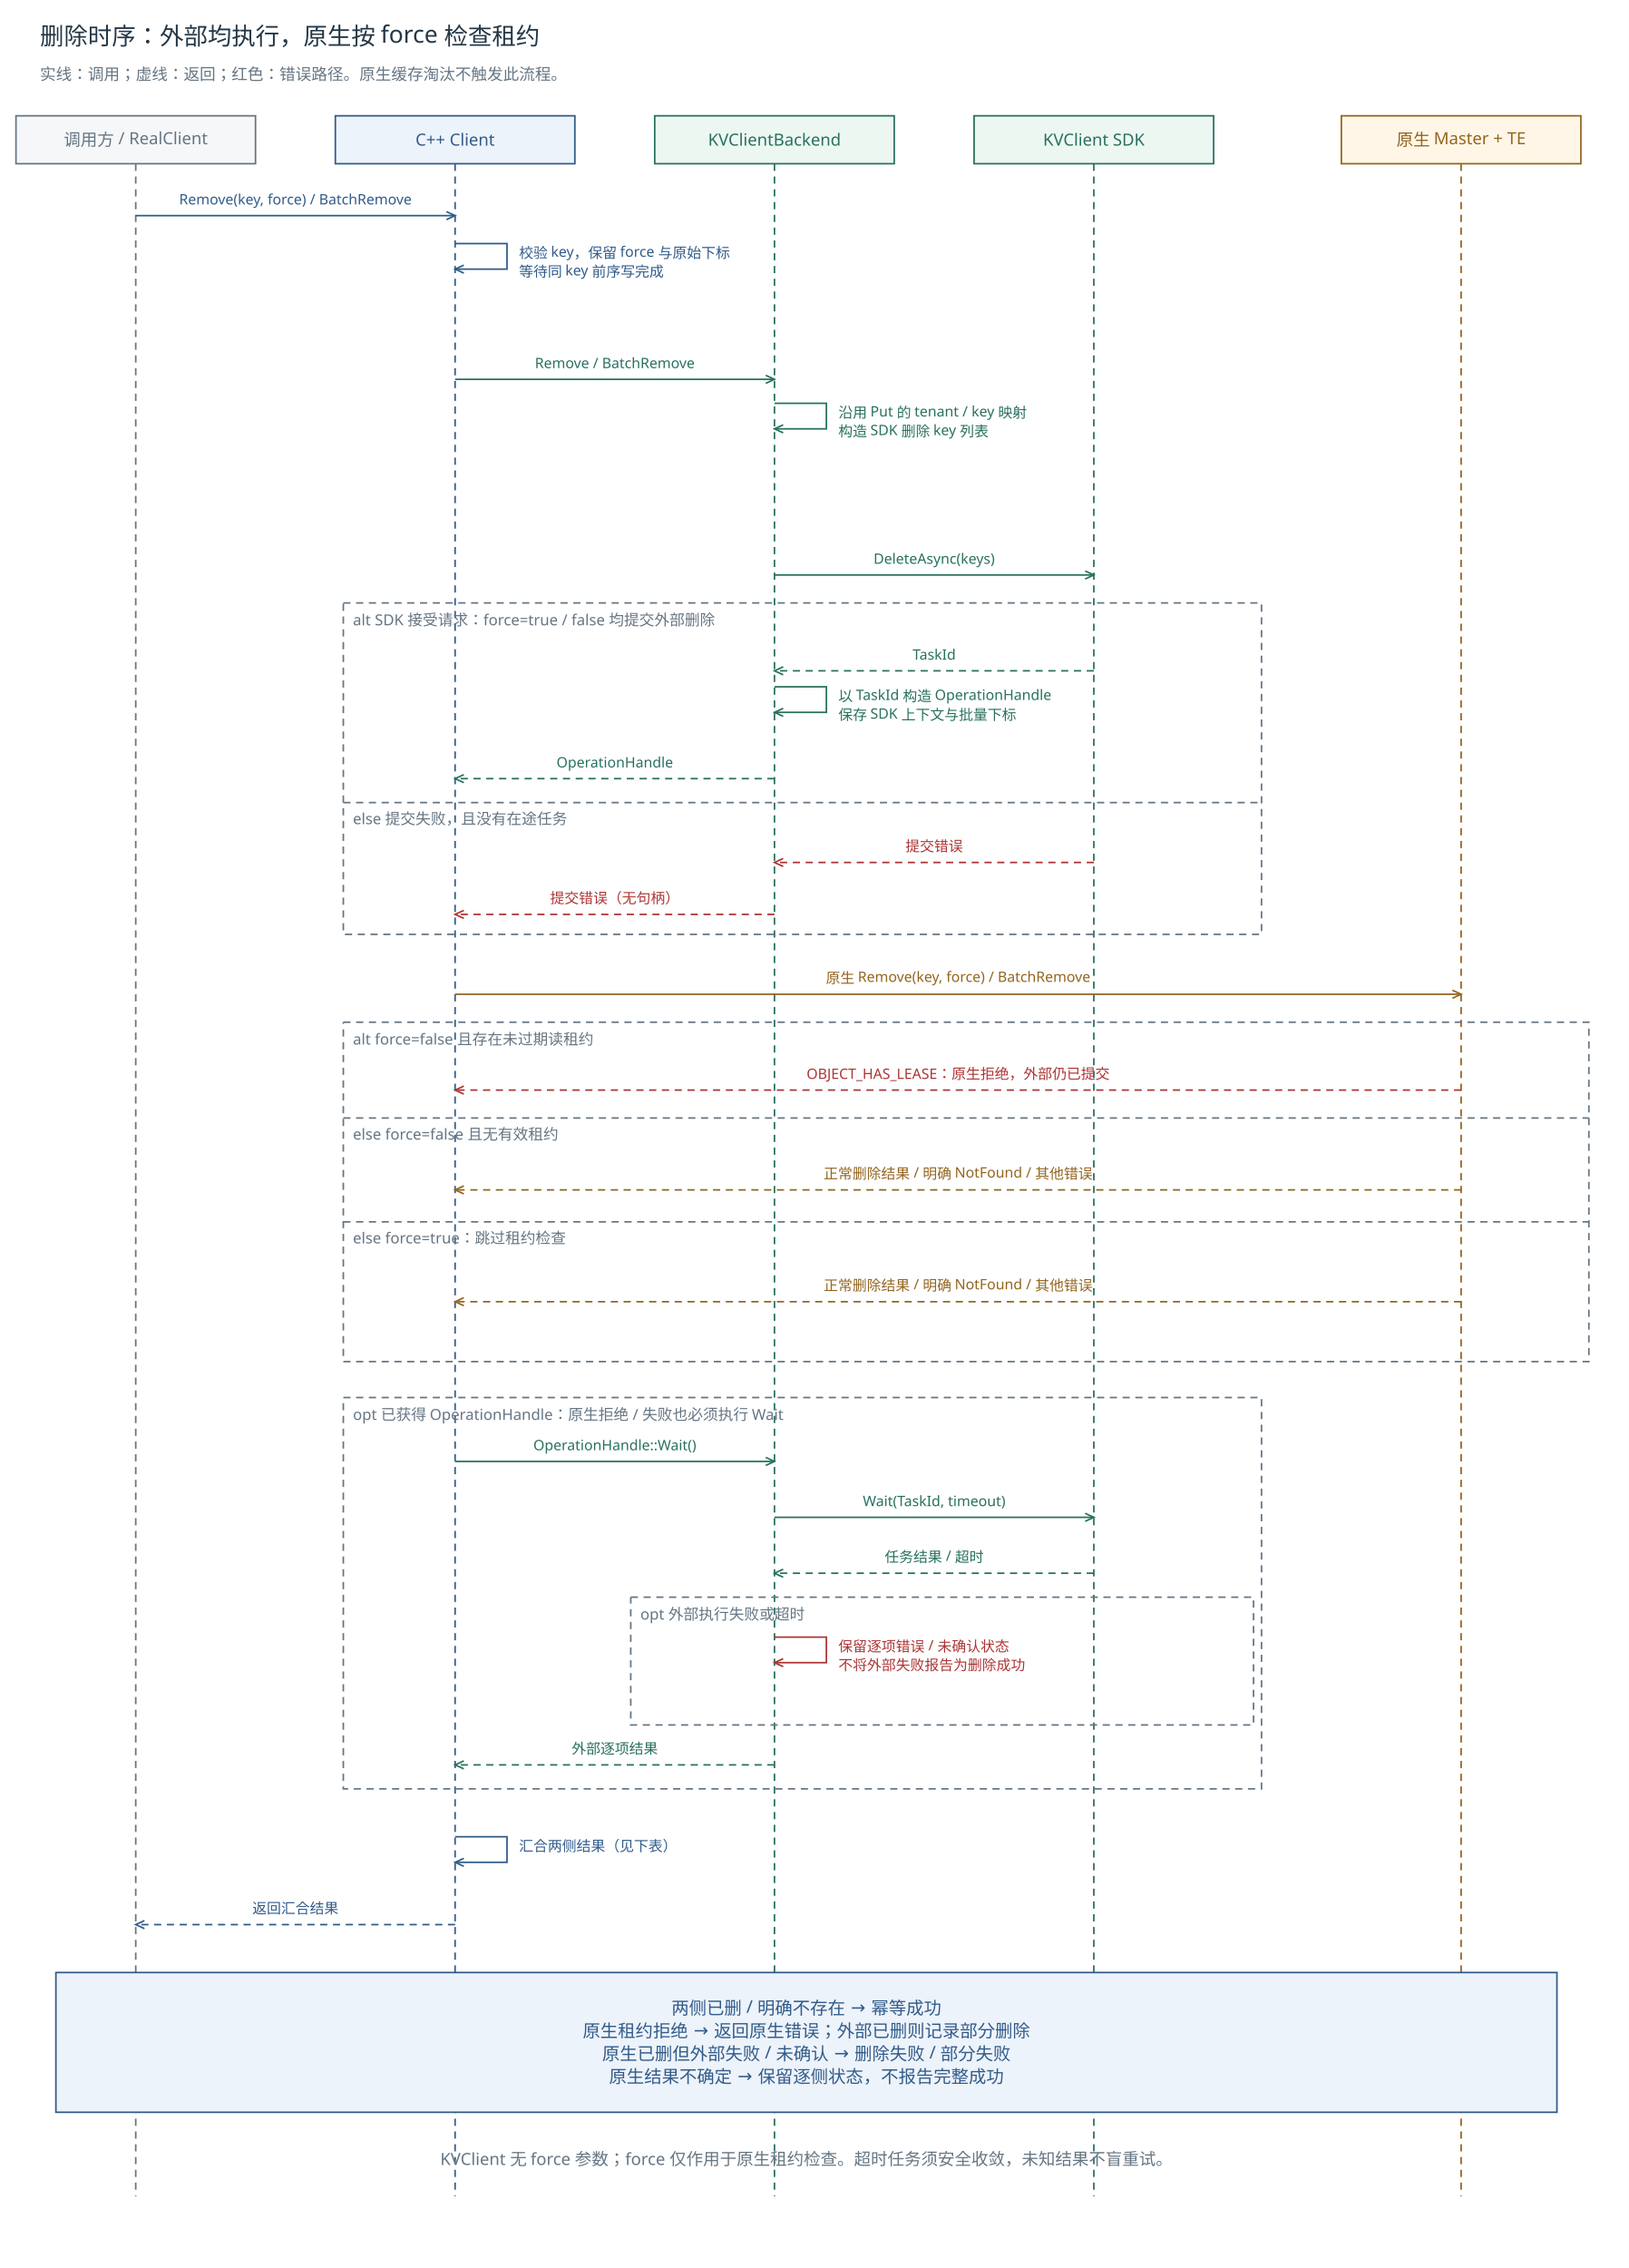
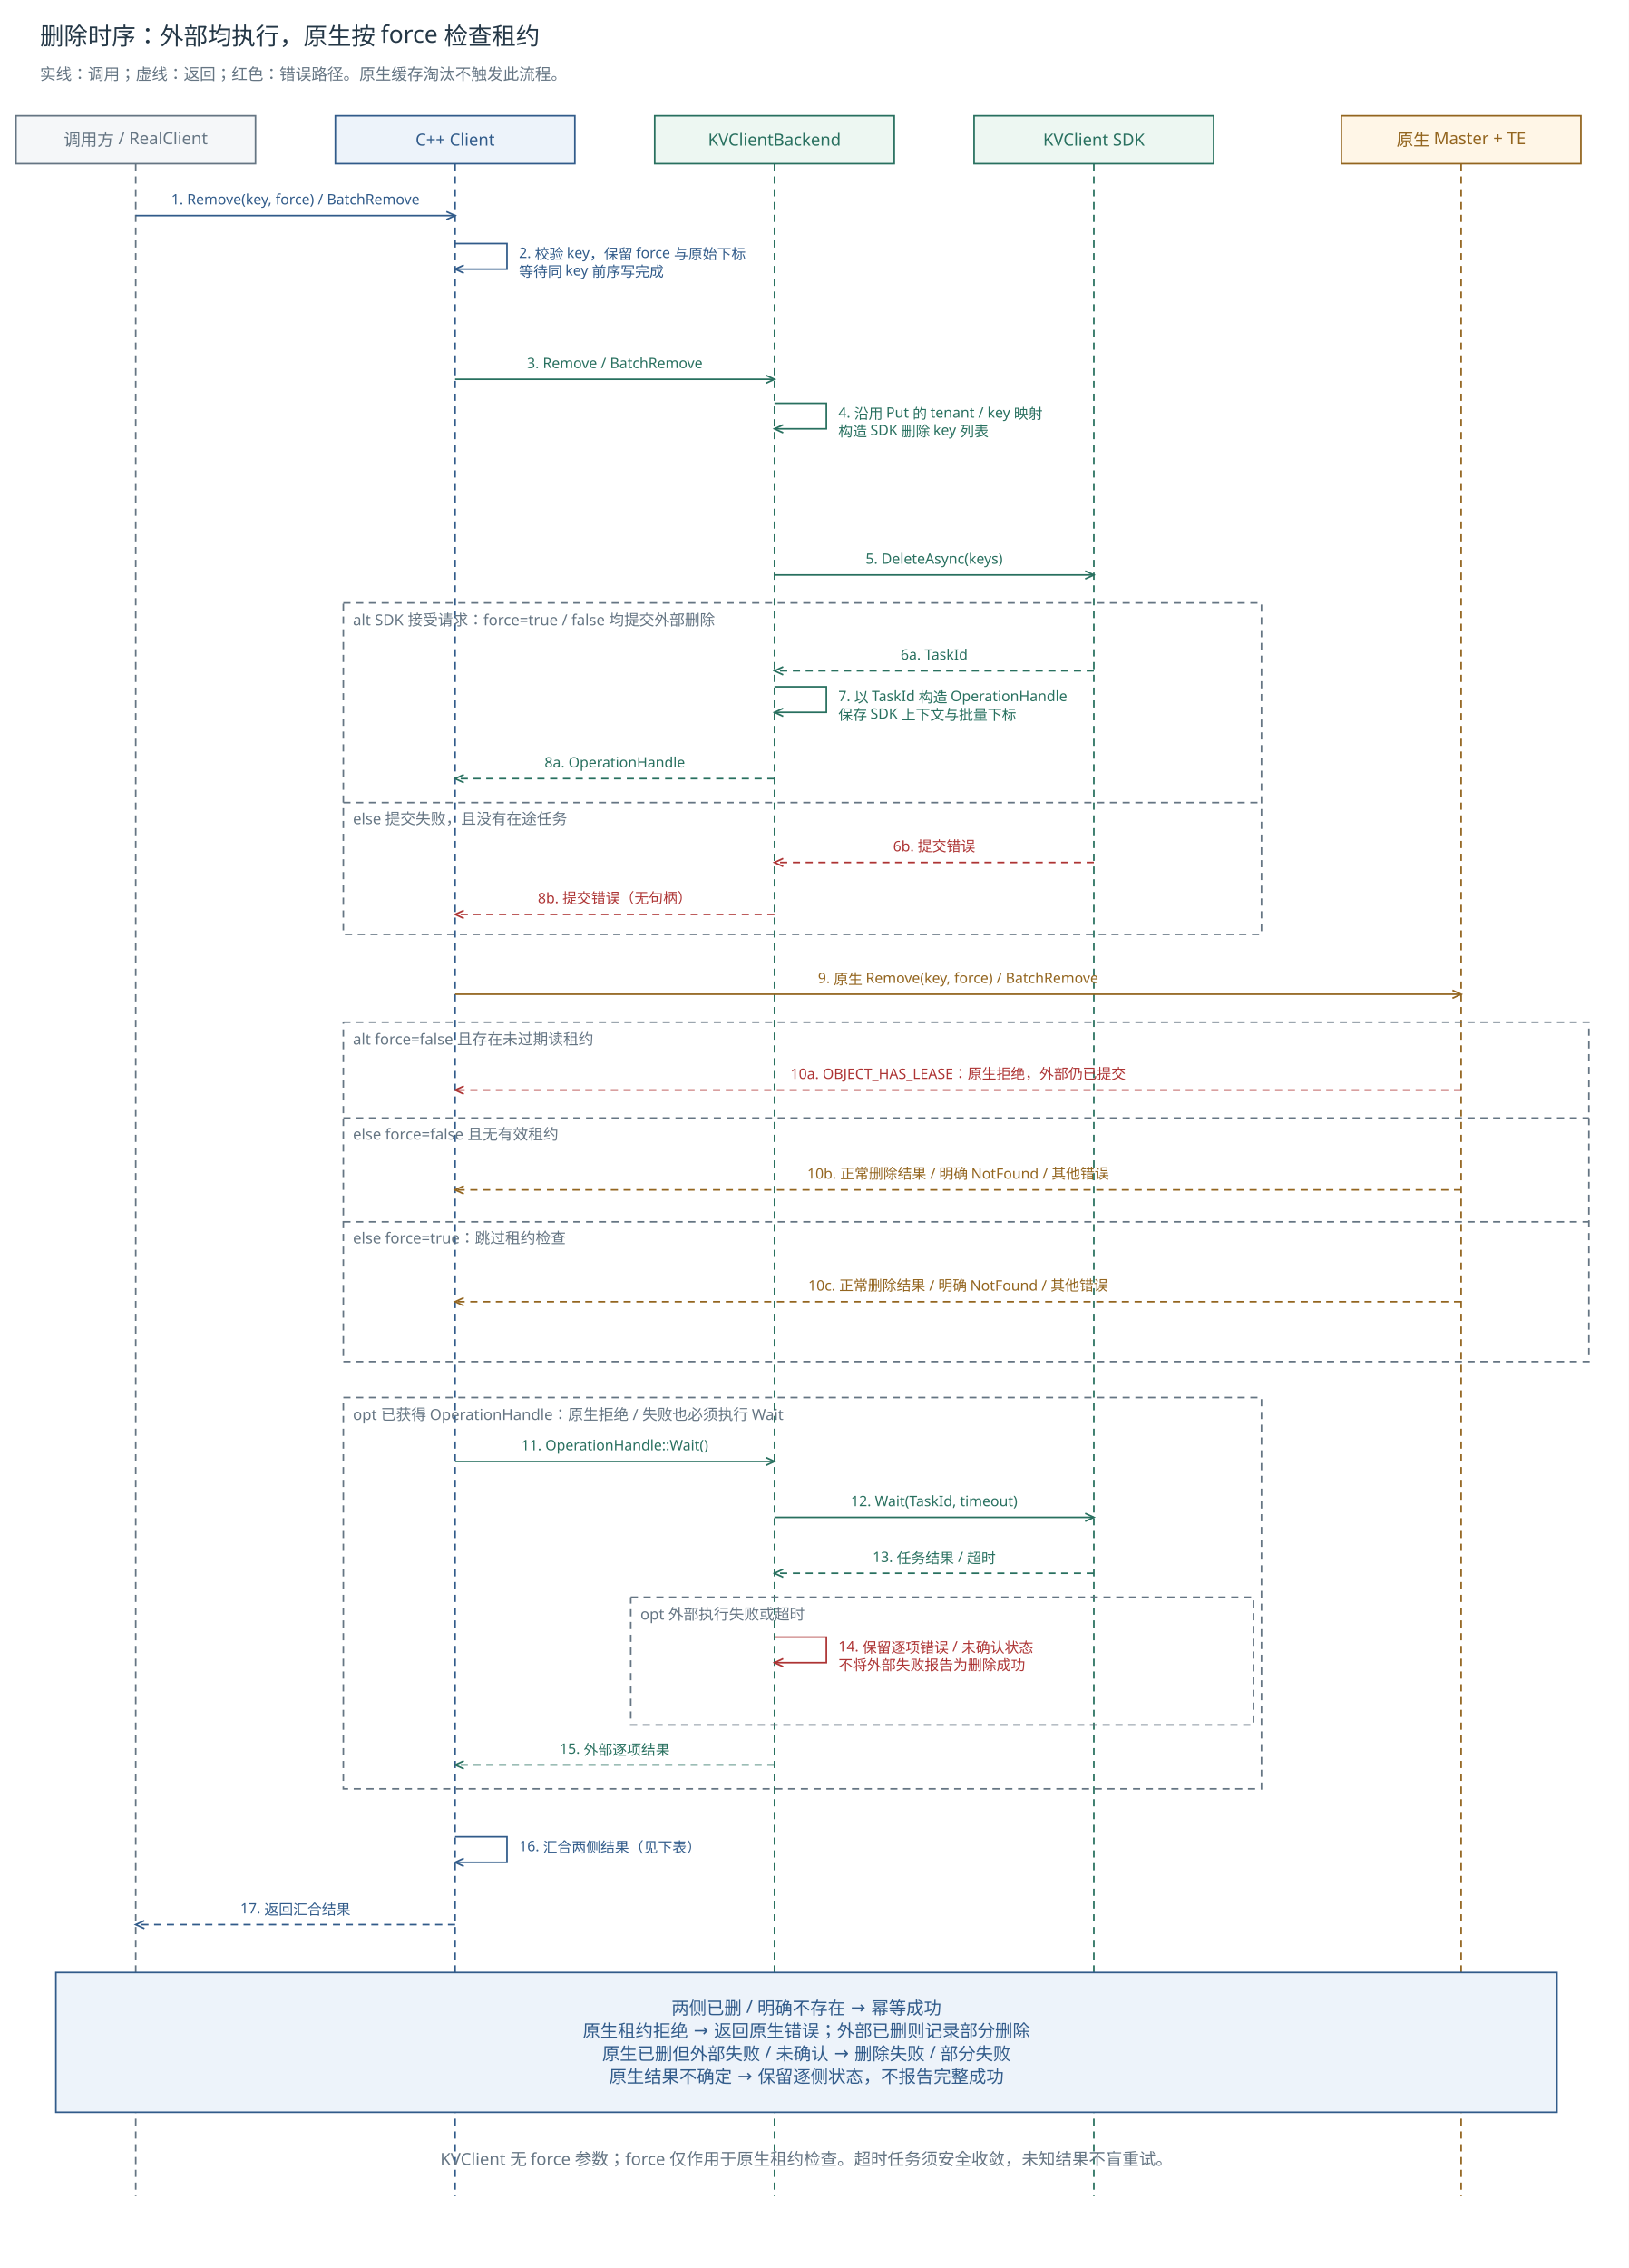
<svg xmlns="http://www.w3.org/2000/svg" width="2040" height="2840" viewBox="0 0 2040 2840">
  <rect width="100%" height="100%" fill="white" />
  <text x="50" y="56.0" font-family="Microsoft YaHei, sans-serif" font-size="30" text-anchor="start" fill="#243746">删除时序：外部均执行，原生按 force 检查租约</text>
  <text x="50" y="100.0" font-family="Microsoft YaHei, sans-serif" font-size="20" text-anchor="start" fill="#657583">实线：调用；虚线：返回；红色：错误路径。原生缓存淘汰不触发此流程。</text>
  <rect x="20" y="145" width="300" height="60" fill="#f5f7f9" stroke="#657583" stroke-width="2" />
  <text x="170.0" y="182.35" font-family="Microsoft YaHei, sans-serif" font-size="21" text-anchor="middle" fill="#657583">调用方 / RealClient</text>
  <polyline points="170,205 170,2750" fill="none" stroke="#657583" stroke-width="2" stroke-dasharray="9 7" />
  <rect x="420" y="145" width="300" height="60" fill="#edf3fa" stroke="#315b8a" stroke-width="2" />
  <text x="570.0" y="182.35" font-family="Microsoft YaHei, sans-serif" font-size="21" text-anchor="middle" fill="#315b8a">C++ Client</text>
  <polyline points="570,205 570,2750" fill="none" stroke="#315b8a" stroke-width="2" stroke-dasharray="9 7" />
  <rect x="820" y="145" width="300" height="60" fill="#edf7f2" stroke="#28705f" stroke-width="2" />
  <text x="970.0" y="182.35" font-family="Microsoft YaHei, sans-serif" font-size="21" text-anchor="middle" fill="#28705f">KVClientBackend</text>
  <polyline points="970,205 970,2750" fill="none" stroke="#28705f" stroke-width="2" stroke-dasharray="9 7" />
  <rect x="1220" y="145" width="300" height="60" fill="#edf7f2" stroke="#28705f" stroke-width="2" />
  <text x="1370.0" y="182.35" font-family="Microsoft YaHei, sans-serif" font-size="21" text-anchor="middle" fill="#28705f">KVClient SDK</text>
  <polyline points="1370,205 1370,2750" fill="none" stroke="#28705f" stroke-width="2" stroke-dasharray="9 7" />
  <rect x="1680" y="145" width="300" height="60" fill="#fff6e7" stroke="#93651f" stroke-width="2" />
  <text x="1830.0" y="182.35" font-family="Microsoft YaHei, sans-serif" font-size="21" text-anchor="middle" fill="#93651f">原生 Master + TE</text>
  <polyline points="1830,205 1830,2750" fill="none" stroke="#93651f" stroke-width="2" stroke-dasharray="9 7" />
-   <text x="370.0" y="256.0" font-family="Microsoft YaHei, sans-serif" font-size="18" text-anchor="middle" fill="#315b8a">Remove(key, force) / BatchRemove</text>
+   <text x="370.0" y="256.0" font-family="Microsoft YaHei, sans-serif" font-size="18" text-anchor="middle" fill="#315b8a">1. Remove(key, force) / BatchRemove</text>
  <polyline points="170,270 570,270" fill="none" stroke="#315b8a" stroke-width="2" />
  <polyline points="559.092,275.002 570,270 559.092,264.998" fill="none" stroke="#315b8a" stroke-width="2" />
  <polyline points="570,305 635,305 635,337 570,337" fill="none" stroke="#315b8a" stroke-width="2" />
  <polyline points="580.908,331.998 570,337 580.908,342.002" fill="none" stroke="#315b8a" stroke-width="2" />
-   <text x="650" y="323.0" font-family="Microsoft YaHei, sans-serif" font-size="18" text-anchor="start" fill="#315b8a">校验 key，保留 force 与原始下标</text>
+   <text x="650" y="323.0" font-family="Microsoft YaHei, sans-serif" font-size="18" text-anchor="start" fill="#315b8a">2. 校验 key，保留 force 与原始下标</text>
  <text x="650" y="346.4" font-family="Microsoft YaHei, sans-serif" font-size="18" text-anchor="start" fill="#315b8a">等待同 key 前序写完成</text>
-   <text x="770.0" y="461.0" font-family="Microsoft YaHei, sans-serif" font-size="18" text-anchor="middle" fill="#28705f">Remove / BatchRemove</text>
+   <text x="770.0" y="461.0" font-family="Microsoft YaHei, sans-serif" font-size="18" text-anchor="middle" fill="#28705f">3. Remove / BatchRemove</text>
  <polyline points="570,475 970,475" fill="none" stroke="#28705f" stroke-width="2" />
  <polyline points="959.092,480.002 970,475 959.092,469.998" fill="none" stroke="#28705f" stroke-width="2" />
  <polyline points="970,505 1035,505 1035,537 970,537" fill="none" stroke="#28705f" stroke-width="2" />
  <polyline points="980.908,531.998 970,537 980.908,542.002" fill="none" stroke="#28705f" stroke-width="2" />
-   <text x="1050" y="523.0" font-family="Microsoft YaHei, sans-serif" font-size="18" text-anchor="start" fill="#28705f">沿用 Put 的 tenant / key 映射</text>
+   <text x="1050" y="523.0" font-family="Microsoft YaHei, sans-serif" font-size="18" text-anchor="start" fill="#28705f">4. 沿用 Put 的 tenant / key 映射</text>
  <text x="1050" y="546.4" font-family="Microsoft YaHei, sans-serif" font-size="18" text-anchor="start" fill="#28705f">构造 SDK 删除 key 列表</text>
-   <text x="1170.0" y="706.0" font-family="Microsoft YaHei, sans-serif" font-size="18" text-anchor="middle" fill="#28705f">DeleteAsync(keys)</text>
+   <text x="1170.0" y="706.0" font-family="Microsoft YaHei, sans-serif" font-size="18" text-anchor="middle" fill="#28705f">5. DeleteAsync(keys)</text>
  <polyline points="970,720 1370,720" fill="none" stroke="#28705f" stroke-width="2" />
  <polyline points="1359.092,725.002 1370,720 1359.092,714.998" fill="none" stroke="#28705f" stroke-width="2" />
  <polyline points="430,755 1580,755 1580,1170 430,1170 430,755" fill="none" stroke="#657583" stroke-width="2" stroke-dasharray="9 7" />
  <text x="442" y="783.0" font-family="Microsoft YaHei, sans-serif" font-size="19" text-anchor="start" fill="#657583">alt  SDK 接受请求：force=true / false 均提交外部删除</text>
-   <text x="1170.0" y="826.0" font-family="Microsoft YaHei, sans-serif" font-size="18" text-anchor="middle" fill="#28705f">TaskId</text>
+   <text x="1170.0" y="826.0" font-family="Microsoft YaHei, sans-serif" font-size="18" text-anchor="middle" fill="#28705f">6a. TaskId</text>
  <polyline points="1370,840 970,840" fill="none" stroke="#28705f" stroke-width="2" stroke-dasharray="9 7" />
  <polyline points="980.908,834.998 970,840 980.908,845.002" fill="none" stroke="#28705f" stroke-width="2" />
  <polyline points="970,860 1035,860 1035,892 970,892" fill="none" stroke="#28705f" stroke-width="2" />
  <polyline points="980.908,886.998 970,892 980.908,897.002" fill="none" stroke="#28705f" stroke-width="2" />
-   <text x="1050" y="878.0" font-family="Microsoft YaHei, sans-serif" font-size="18" text-anchor="start" fill="#28705f">以 TaskId 构造 OperationHandle</text>
+   <text x="1050" y="878.0" font-family="Microsoft YaHei, sans-serif" font-size="18" text-anchor="start" fill="#28705f">7. 以 TaskId 构造 OperationHandle</text>
  <text x="1050" y="901.4" font-family="Microsoft YaHei, sans-serif" font-size="18" text-anchor="start" fill="#28705f">保存 SDK 上下文与批量下标</text>
-   <text x="770.0" y="961.0" font-family="Microsoft YaHei, sans-serif" font-size="18" text-anchor="middle" fill="#28705f">OperationHandle</text>
+   <text x="770.0" y="961.0" font-family="Microsoft YaHei, sans-serif" font-size="18" text-anchor="middle" fill="#28705f">8a. OperationHandle</text>
  <polyline points="970,975 570,975" fill="none" stroke="#28705f" stroke-width="2" stroke-dasharray="9 7" />
  <polyline points="580.908,969.998 570,975 580.908,980.002" fill="none" stroke="#28705f" stroke-width="2" />
  <polyline points="430,1005 1580,1005" fill="none" stroke="#657583" stroke-width="2" stroke-dasharray="9 7" />
  <text x="442" y="1032.0" font-family="Microsoft YaHei, sans-serif" font-size="19" text-anchor="start" fill="#657583">else  提交失败，且没有在途任务</text>
-   <text x="1170.0" y="1066.0" font-family="Microsoft YaHei, sans-serif" font-size="18" text-anchor="middle" fill="#ad3434">提交错误</text>
+   <text x="1170.0" y="1066.0" font-family="Microsoft YaHei, sans-serif" font-size="18" text-anchor="middle" fill="#ad3434">6b. 提交错误</text>
  <polyline points="1370,1080 970,1080" fill="none" stroke="#ad3434" stroke-width="2" stroke-dasharray="9 7" />
  <polyline points="980.908,1074.998 970,1080 980.908,1085.002" fill="none" stroke="#ad3434" stroke-width="2" />
-   <text x="770.0" y="1131.0" font-family="Microsoft YaHei, sans-serif" font-size="18" text-anchor="middle" fill="#ad3434">提交错误（无句柄）</text>
+   <text x="770.0" y="1131.0" font-family="Microsoft YaHei, sans-serif" font-size="18" text-anchor="middle" fill="#ad3434">8b. 提交错误（无句柄）</text>
  <polyline points="970,1145 570,1145" fill="none" stroke="#ad3434" stroke-width="2" stroke-dasharray="9 7" />
  <polyline points="580.908,1139.998 570,1145 580.908,1150.002" fill="none" stroke="#ad3434" stroke-width="2" />
-   <text x="1200.0" y="1231.0" font-family="Microsoft YaHei, sans-serif" font-size="18" text-anchor="middle" fill="#93651f">原生 Remove(key, force) / BatchRemove</text>
+   <text x="1200.0" y="1231.0" font-family="Microsoft YaHei, sans-serif" font-size="18" text-anchor="middle" fill="#93651f">9. 原生 Remove(key, force) / BatchRemove</text>
  <polyline points="570,1245 1830,1245" fill="none" stroke="#93651f" stroke-width="2" />
  <polyline points="1819.092,1250.002 1830,1245 1819.092,1239.998" fill="none" stroke="#93651f" stroke-width="2" />
  <polyline points="430,1280 1990,1280 1990,1705 430,1705 430,1280" fill="none" stroke="#657583" stroke-width="2" stroke-dasharray="9 7" />
  <text x="442" y="1308.0" font-family="Microsoft YaHei, sans-serif" font-size="19" text-anchor="start" fill="#657583">alt  force=false 且存在未过期读租约</text>
-   <text x="1200.0" y="1351.0" font-family="Microsoft YaHei, sans-serif" font-size="18" text-anchor="middle" fill="#ad3434">OBJECT_HAS_LEASE：原生拒绝，外部仍已提交</text>
+   <text x="1200.0" y="1351.0" font-family="Microsoft YaHei, sans-serif" font-size="18" text-anchor="middle" fill="#ad3434">10a. OBJECT_HAS_LEASE：原生拒绝，外部仍已提交</text>
  <polyline points="1830,1365 570,1365" fill="none" stroke="#ad3434" stroke-width="2" stroke-dasharray="9 7" />
  <polyline points="580.908,1359.998 570,1365 580.908,1370.002" fill="none" stroke="#ad3434" stroke-width="2" />
  <polyline points="430,1400 1990,1400" fill="none" stroke="#657583" stroke-width="2" stroke-dasharray="9 7" />
  <text x="442" y="1427.0" font-family="Microsoft YaHei, sans-serif" font-size="19" text-anchor="start" fill="#657583">else  force=false 且无有效租约</text>
-   <text x="1200.0" y="1476.0" font-family="Microsoft YaHei, sans-serif" font-size="18" text-anchor="middle" fill="#93651f">正常删除结果 / 明确 NotFound / 其他错误</text>
+   <text x="1200.0" y="1476.0" font-family="Microsoft YaHei, sans-serif" font-size="18" text-anchor="middle" fill="#93651f">10b. 正常删除结果 / 明确 NotFound / 其他错误</text>
  <polyline points="1830,1490 570,1490" fill="none" stroke="#93651f" stroke-width="2" stroke-dasharray="9 7" />
  <polyline points="580.908,1484.998 570,1490 580.908,1495.002" fill="none" stroke="#93651f" stroke-width="2" />
  <polyline points="430,1530 1990,1530" fill="none" stroke="#657583" stroke-width="2" stroke-dasharray="9 7" />
  <text x="442" y="1557.0" font-family="Microsoft YaHei, sans-serif" font-size="19" text-anchor="start" fill="#657583">else  force=true：跳过租约检查</text>
-   <text x="1200.0" y="1616.0" font-family="Microsoft YaHei, sans-serif" font-size="18" text-anchor="middle" fill="#93651f">正常删除结果 / 明确 NotFound / 其他错误</text>
+   <text x="1200.0" y="1616.0" font-family="Microsoft YaHei, sans-serif" font-size="18" text-anchor="middle" fill="#93651f">10c. 正常删除结果 / 明确 NotFound / 其他错误</text>
  <polyline points="1830,1630 570,1630" fill="none" stroke="#93651f" stroke-width="2" stroke-dasharray="9 7" />
  <polyline points="580.908,1624.998 570,1630 580.908,1635.002" fill="none" stroke="#93651f" stroke-width="2" />
  <polyline points="430,1750 1580,1750 1580,2240 430,2240 430,1750" fill="none" stroke="#657583" stroke-width="2" stroke-dasharray="9 7" />
  <text x="442" y="1778.0" font-family="Microsoft YaHei, sans-serif" font-size="19" text-anchor="start" fill="#657583">opt  已获得 OperationHandle：原生拒绝 / 失败也必须执行 Wait</text>
-   <text x="770.0" y="1816.0" font-family="Microsoft YaHei, sans-serif" font-size="18" text-anchor="middle" fill="#28705f">OperationHandle::Wait()</text>
+   <text x="770.0" y="1816.0" font-family="Microsoft YaHei, sans-serif" font-size="18" text-anchor="middle" fill="#28705f">11. OperationHandle::Wait()</text>
  <polyline points="570,1830 970,1830" fill="none" stroke="#28705f" stroke-width="2" />
  <polyline points="959.092,1835.002 970,1830 959.092,1824.998" fill="none" stroke="#28705f" stroke-width="2" />
-   <text x="1170.0" y="1886.0" font-family="Microsoft YaHei, sans-serif" font-size="18" text-anchor="middle" fill="#28705f">Wait(TaskId, timeout)</text>
+   <text x="1170.0" y="1886.0" font-family="Microsoft YaHei, sans-serif" font-size="18" text-anchor="middle" fill="#28705f">12. Wait(TaskId, timeout)</text>
  <polyline points="970,1900 1370,1900" fill="none" stroke="#28705f" stroke-width="2" />
  <polyline points="1359.092,1905.002 1370,1900 1359.092,1894.998" fill="none" stroke="#28705f" stroke-width="2" />
-   <text x="1170.0" y="1956.0" font-family="Microsoft YaHei, sans-serif" font-size="18" text-anchor="middle" fill="#28705f">任务结果 / 超时</text>
+   <text x="1170.0" y="1956.0" font-family="Microsoft YaHei, sans-serif" font-size="18" text-anchor="middle" fill="#28705f">13. 任务结果 / 超时</text>
  <polyline points="1370,1970 970,1970" fill="none" stroke="#28705f" stroke-width="2" stroke-dasharray="9 7" />
  <polyline points="980.908,1964.998 970,1970 980.908,1975.002" fill="none" stroke="#28705f" stroke-width="2" />
  <polyline points="790,2000 1570,2000 1570,2160 790,2160 790,2000" fill="none" stroke="#657583" stroke-width="2" stroke-dasharray="9 7" />
  <text x="802" y="2028.0" font-family="Microsoft YaHei, sans-serif" font-size="19" text-anchor="start" fill="#657583">opt  外部执行失败或超时</text>
  <polyline points="970,2050 1035,2050 1035,2082 970,2082" fill="none" stroke="#ad3434" stroke-width="2" />
  <polyline points="980.908,2076.998 970,2082 980.908,2087.002" fill="none" stroke="#ad3434" stroke-width="2" />
-   <text x="1050" y="2068.0" font-family="Microsoft YaHei, sans-serif" font-size="18" text-anchor="start" fill="#ad3434">保留逐项错误 / 未确认状态</text>
+   <text x="1050" y="2068.0" font-family="Microsoft YaHei, sans-serif" font-size="18" text-anchor="start" fill="#ad3434">14. 保留逐项错误 / 未确认状态</text>
  <text x="1050" y="2091.4" font-family="Microsoft YaHei, sans-serif" font-size="18" text-anchor="start" fill="#ad3434">不将外部失败报告为删除成功</text>
-   <text x="770.0" y="2196.0" font-family="Microsoft YaHei, sans-serif" font-size="18" text-anchor="middle" fill="#28705f">外部逐项结果</text>
+   <text x="770.0" y="2196.0" font-family="Microsoft YaHei, sans-serif" font-size="18" text-anchor="middle" fill="#28705f">15. 外部逐项结果</text>
  <polyline points="970,2210 570,2210" fill="none" stroke="#28705f" stroke-width="2" stroke-dasharray="9 7" />
  <polyline points="580.908,2204.998 570,2210 580.908,2215.002" fill="none" stroke="#28705f" stroke-width="2" />
  <polyline points="570,2300 635,2300 635,2332 570,2332" fill="none" stroke="#315b8a" stroke-width="2" />
  <polyline points="580.908,2326.998 570,2332 580.908,2337.002" fill="none" stroke="#315b8a" stroke-width="2" />
-   <text x="650" y="2318.0" font-family="Microsoft YaHei, sans-serif" font-size="18" text-anchor="start" fill="#315b8a">汇合两侧结果（见下表）</text>
-   <text x="370.0" y="2396.0" font-family="Microsoft YaHei, sans-serif" font-size="18" text-anchor="middle" fill="#315b8a">返回汇合结果</text>
+   <text x="650" y="2318.0" font-family="Microsoft YaHei, sans-serif" font-size="18" text-anchor="start" fill="#315b8a">16. 汇合两侧结果（见下表）</text>
+   <text x="370.0" y="2396.0" font-family="Microsoft YaHei, sans-serif" font-size="18" text-anchor="middle" fill="#315b8a">17. 返回汇合结果</text>
  <polyline points="570,2410 170,2410" fill="none" stroke="#315b8a" stroke-width="2" stroke-dasharray="9 7" />
  <polyline points="180.908,2404.998 170,2410 180.908,2415.002" fill="none" stroke="#315b8a" stroke-width="2" />
  <rect x="70" y="2470" width="1880" height="175" fill="#edf3fa" stroke="#315b8a" stroke-width="2" />
  <text x="1010.0" y="2522.3" font-family="Microsoft YaHei, sans-serif" font-size="22" text-anchor="middle" fill="#315b8a">两侧已删 / 明确不存在 → 幂等成功</text>
  <text x="1010.0" y="2550.9" font-family="Microsoft YaHei, sans-serif" font-size="22" text-anchor="middle" fill="#315b8a">原生租约拒绝 → 返回原生错误；外部已删则记录部分删除</text>
  <text x="1010.0" y="2579.5" font-family="Microsoft YaHei, sans-serif" font-size="22" text-anchor="middle" fill="#315b8a">原生已删但外部失败 / 未确认 → 删除失败 / 部分失败</text>
  <text x="1010.0" y="2608.1" font-family="Microsoft YaHei, sans-serif" font-size="22" text-anchor="middle" fill="#315b8a">原生结果不确定 → 保留逐侧状态，不报告完整成功</text>
  <text x="1010.0" y="2711.0" font-family="Microsoft YaHei, sans-serif" font-size="21" text-anchor="middle" fill="#657583">KVClient 无 force 参数；force 仅作用于原生租约检查。超时任务须安全收敛，未知结果不盲重试。</text>
</svg>
